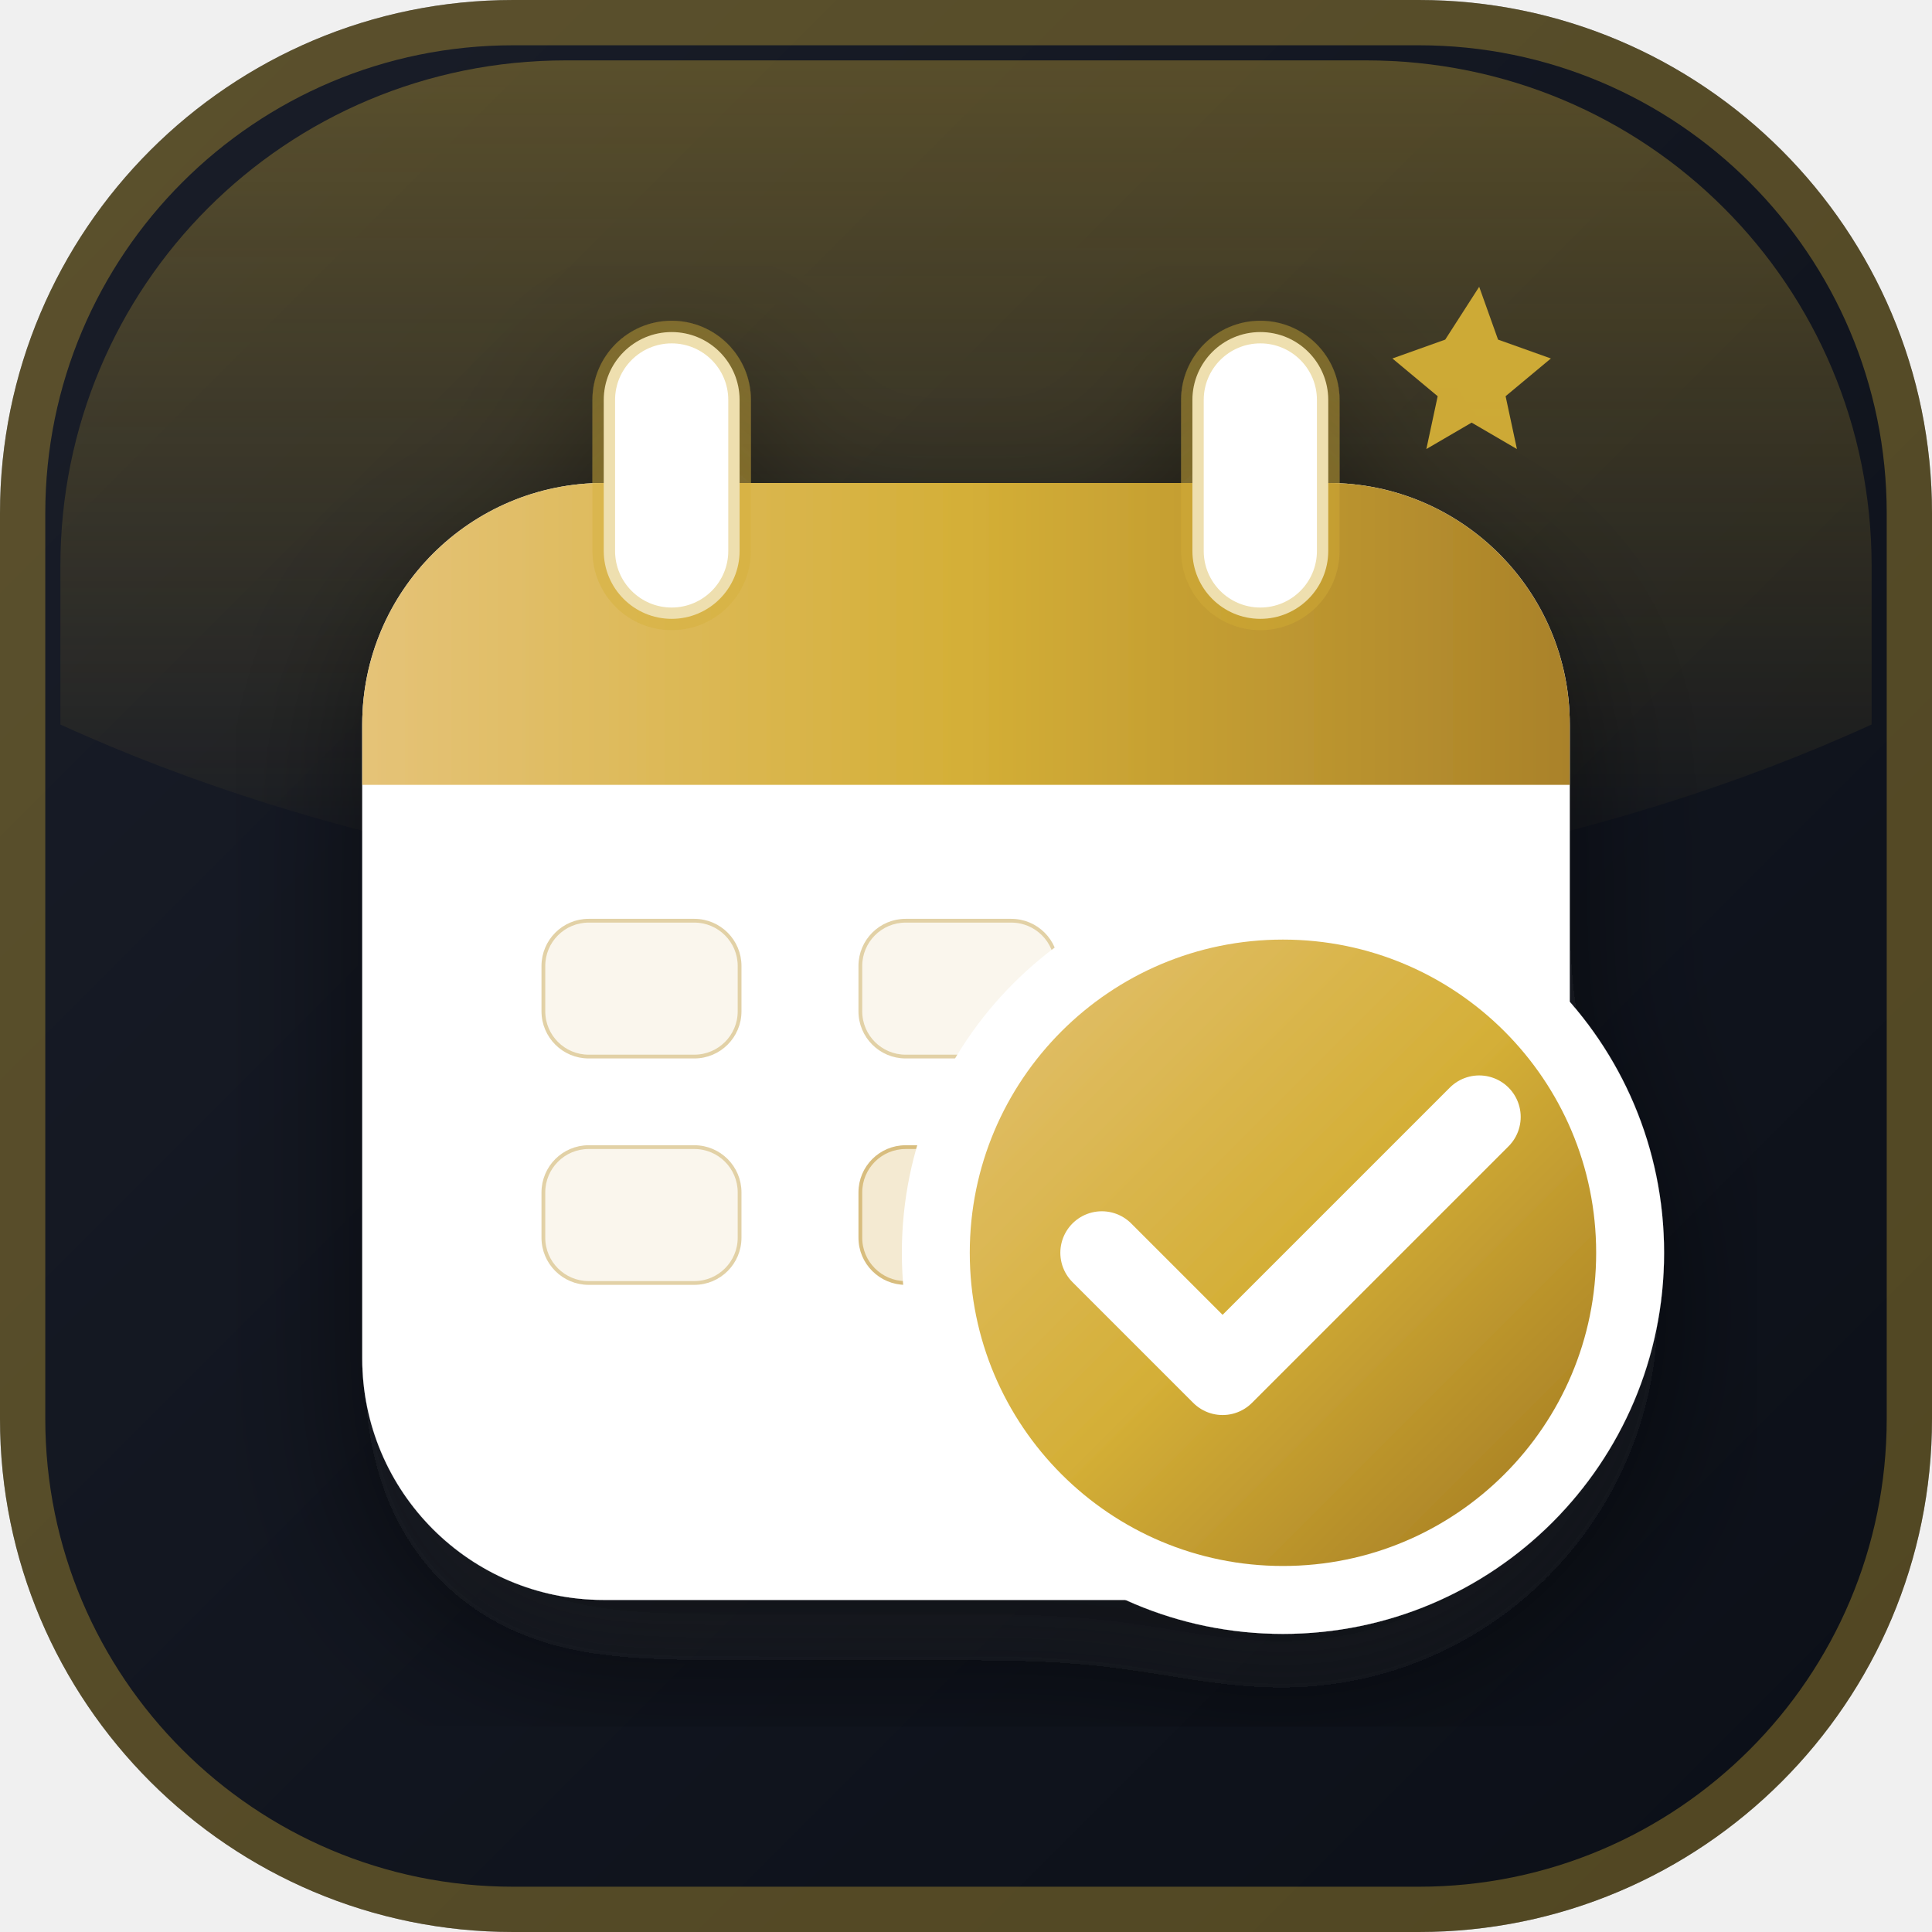
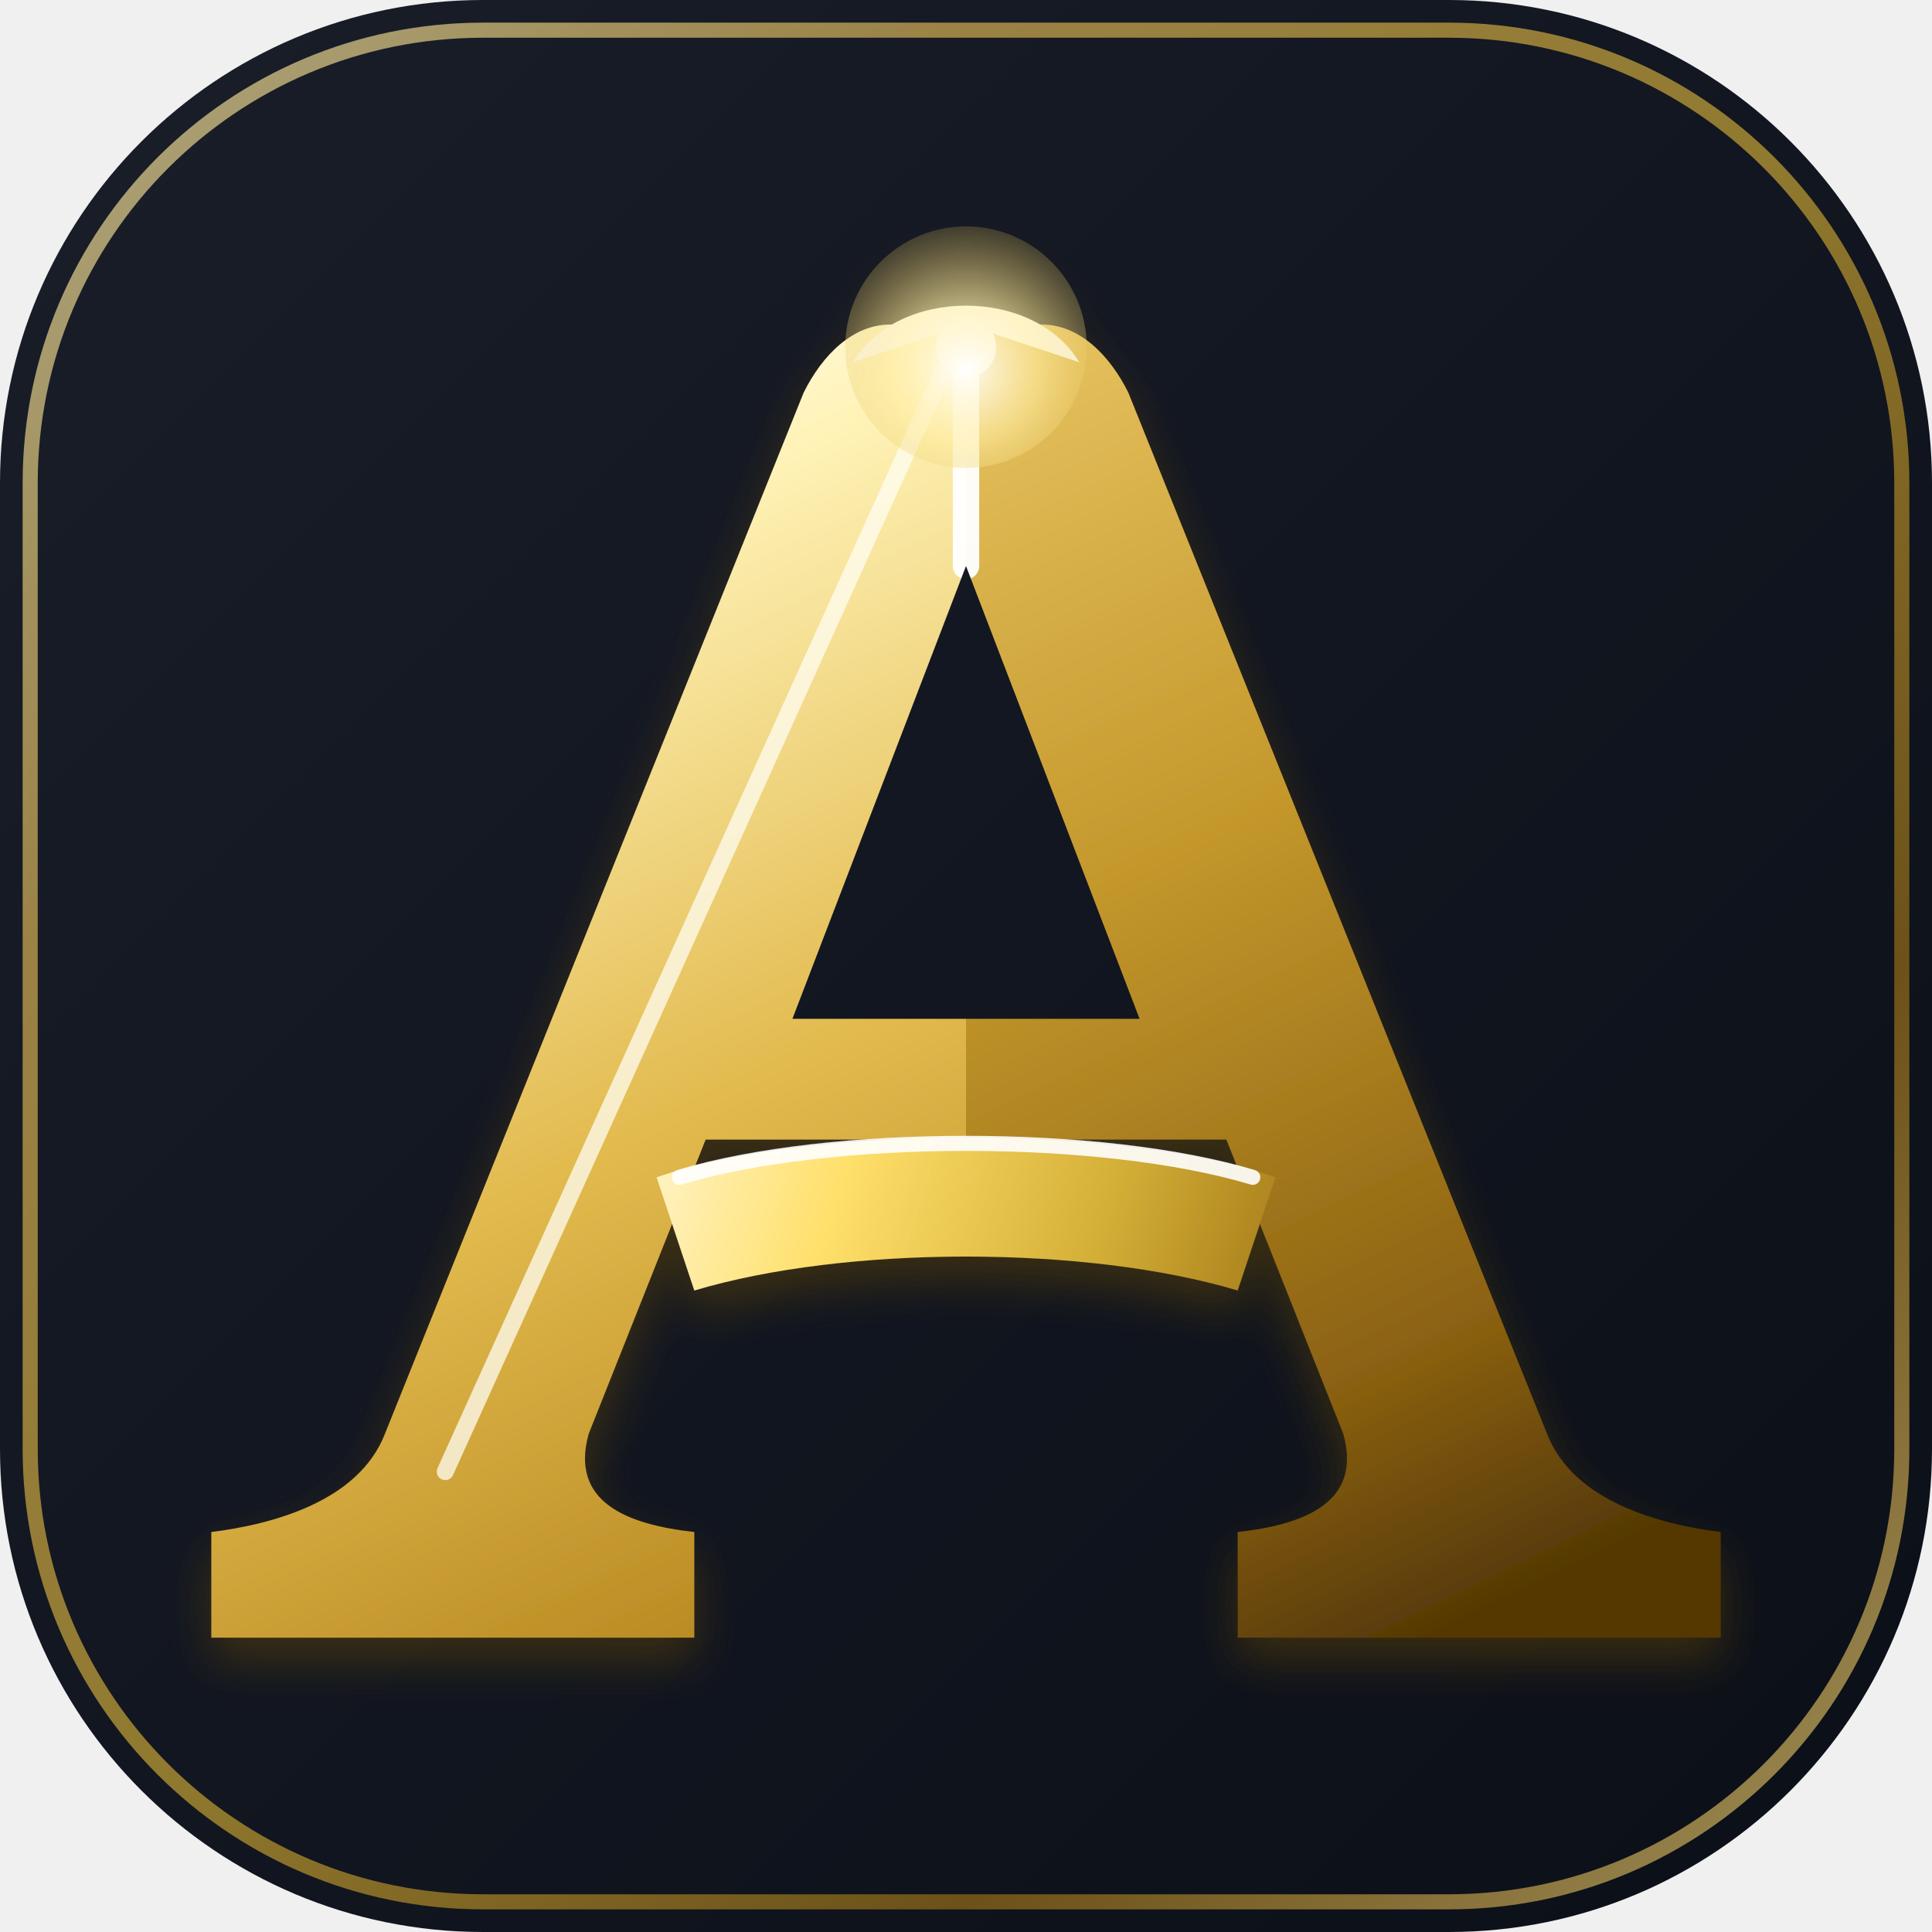
<svg xmlns="http://www.w3.org/2000/svg" viewBox="0 0 512 512" width="512" height="512">
  <defs>
-     {/* Background squircle gradient: Dark Charcoal Onyx */}
    <linearGradient id="iconBgGrad" x1="0%" y1="0%" x2="100%" y2="100%">
      <stop offset="0%" stop-color="#1A1E29" />
      <stop offset="50%" stop-color="#121620" />
      <stop offset="100%" stop-color="#0B0F17" />
    </linearGradient>
- 
-     {/* Top gloss sheen */}
-     <linearGradient id="iconGloss" x1="0%" y1="0%" x2="0%" y2="100%">
-       <stop offset="0%" stop-color="#D4AF37" stop-opacity="0.35" />
+     <linearGradient id="goldRimGrad" x1="0%" y1="0%" x2="100%" y2="100%">
+       <stop offset="0%" stop-color="#FFF2B2" />
+       <stop offset="25%" stop-color="#E2BA55" />
+       <stop offset="50%" stop-color="#D4AF37" />
+       <stop offset="75%" stop-color="#9E7317" />
+       <stop offset="100%" stop-color="#F5D77F" />
+     </linearGradient>
+     <linearGradient id="letterLightFacet" x1="100" y1="90" x2="260" y2="420" gradientUnits="userSpaceOnUse">
+       <stop offset="0%" stop-color="#FFFFFF" />
+       <stop offset="20%" stop-color="#FFF3B8" />
+       <stop offset="60%" stop-color="#E2BA4E" />
+       <stop offset="100%" stop-color="#B3841D" />
+     </linearGradient>
+     <linearGradient id="letterShadowFacet" x1="250" y1="90" x2="410" y2="420" gradientUnits="userSpaceOnUse">
+       <stop offset="0%" stop-color="#E8C462" />
+       <stop offset="40%" stop-color="#C4982C" />
+       <stop offset="80%" stop-color="#8C6212" />
+       <stop offset="100%" stop-color="#543805" />
+     </linearGradient>
+     <linearGradient id="archCrossbar" x1="160" y1="280" x2="350" y2="340" gradientUnits="userSpaceOnUse">
+       <stop offset="0%" stop-color="#FFFBE8" />
+       <stop offset="35%" stop-color="#FFE06B" />
+       <stop offset="70%" stop-color="#D4AF37" />
+       <stop offset="100%" stop-color="#9E7315" />
+     </linearGradient>
+     <radialGradient id="apexGlint" cx="256" cy="98" r="48" gradientUnits="userSpaceOnUse">
+       <stop offset="0%" stop-color="#FFFFFF" stop-opacity="0.95" />
+       <stop offset="40%" stop-color="#FFECA0" stop-opacity="0.6" />
      <stop offset="100%" stop-color="#D4AF37" stop-opacity="0" />
-     </linearGradient>
- 
-     {/* Calendar Top Bar Gradient: Rich Gold */}
-     <linearGradient id="iconCalHeader" x1="0%" y1="0%" x2="100%" y2="0%">
-       <stop offset="0%" stop-color="#E5C378" />
-       <stop offset="50%" stop-color="#D4AF37" />
-       <stop offset="100%" stop-color="#AA822A" />
-     </linearGradient>
- 
-     {/* Checkmark Badge Gradient: Gold Foil */}
-     <linearGradient id="iconCheckBadge" x1="0%" y1="0%" x2="100%" y2="100%">
-       <stop offset="0%" stop-color="#E5C378" />
-       <stop offset="50%" stop-color="#D4AF37" />
-       <stop offset="100%" stop-color="#99701E" />
-     </linearGradient>
- 
-     {/* Card Soft Drop Shadow */}
-     <filter id="iconCardShadow" x="-10%" y="-10%" width="120%" height="120%">
-       <feDropShadow dx="0" dy="16" stdDeviation="20" flood-color="#0B0F17" flood-opacity="0.55" />
+     </radialGradient>
+     <filter id="reliefShadow" x="-10%" y="-10%" width="130%" height="130%">
+       <feDropShadow dx="0" dy="16" stdDeviation="12" flood-color="#000000" flood-opacity="0.65" />
+       <feDropShadow dx="0" dy="6" stdDeviation="6" flood-color="#78530A" flood-opacity="0.4" />
    </filter>
+     <mask id="letterInnerHole">
+       <rect width="512" height="512" fill="#FFFFFF" />
+       <polygon points="256,150 210,270 302,270" fill="#000000" />
+     </mask>
  </defs>
- 
-   {/* Squircle Base with smooth rounded corners and subtle gold stroke */}
-   <rect width="512" height="512" rx="136" fill="url(#iconBgGrad)" />
-   <rect x="6" y="6" width="500" height="500" rx="130" fill="none" stroke="#D4AF37" stroke-opacity="0.35" stroke-width="12" />
- 
-   {/* Top Sheen */}
-   <path d="M16 150 C16 75.7 75.7 16 150 16 L362 16 C436.3 16 496 75.7 496 150 L496 192 C356 256 156 256 16 192 Z" fill="url(#iconGloss)" />
- 
-   {/* Elevated Calendar Group */}
-   <g filter="url(#iconCardShadow)">
-     {/* White Calendar Sheet */}
-     <rect x="96" y="128" width="320" height="296" rx="64" fill="#FFFFFF" />
- 
-     {/* Calendar Header in Rich Gold */}
-     <path d="M96 192 C96 156.65 124.65 128 160 128 L352 128 C387.35 128 416 156.65 416 192 L416 208 L96 208 Z" fill="url(#iconCalHeader)" />
- 
-     {/* Spiral Binder Loops */}
-     <rect x="160" y="88" width="36" height="76" rx="18" fill="#FFFFFF" />
-     <rect x="160" y="88" width="36" height="76" rx="18" fill="none" stroke="#D4AF37" stroke-opacity="0.4" stroke-width="6" />
-     <rect x="316" y="88" width="36" height="76" rx="18" fill="#FFFFFF" />
-     <rect x="316" y="88" width="36" height="76" rx="18" fill="none" stroke="#D4AF37" stroke-opacity="0.4" stroke-width="6" />
- 
-     {/* Calendar Schedule Grid Slots in Gold and Warm Tones */}
-     <rect x="144" y="244" width="52" height="36" rx="12" fill="#FAF6ED" stroke="#E2D1A6" stroke-width="1" />
-     <rect x="228" y="244" width="52" height="36" rx="12" fill="#FAF6ED" stroke="#E2D1A6" stroke-width="1" />
-     <rect x="312" y="244" width="52" height="36" rx="12" fill="#F4EAD2" stroke="#D8BD7E" stroke-width="1" />
-     <rect x="144" y="304" width="52" height="36" rx="12" fill="#FAF6ED" stroke="#E2D1A6" stroke-width="1" />
-     <rect x="228" y="304" width="52" height="36" rx="12" fill="#F4EAD2" stroke="#D8BD7E" stroke-width="1" />
- 
-     {/* Prominent Checkmark Badge (Tilde de verificación en oro) */}
-     <circle cx="340" cy="332" r="92" fill="url(#iconCheckBadge)" stroke="#FFFFFF" stroke-width="18" />
-     <path d="M292 332 L324 364 L392 296" fill="none" stroke="#FFFFFF" stroke-width="22" stroke-linecap="round" stroke-linejoin="round" />
+   <rect width="512" height="512" rx="128" fill="url(#iconBgGrad)" />
+   <rect x="8" y="8" width="496" height="496" rx="120" fill="none" stroke="url(#goldRimGrad)" stroke-width="4" stroke-opacity="0.65" />
+   <g filter="url(#reliefShadow)" mask="url(#letterInnerHole)">
+     <path d="M256 86 L236 86 C226 86 218 94 213 104 L102 380 C95 398 72 404 56 406 V434 H184 V406 C166 404 151 398 156 380 L187 302 H256 L256 86 Z" fill="url(#letterLightFacet)" />
+     <path d="M256 86 L276 86 C286 86 294 94 299 104 L410 380 C417 398 440 404 456 406 V434 H328 V406 C346 404 361 398 356 380 L325 302 H256 L256 86 Z" fill="url(#letterShadowFacet)" />
+     <path d="M226 96 C238 76 274 76 286 96 L256 86 Z" fill="#FFFFFF" />
+     <path d="M174 312 C214 298 298 298 338 312 L328 342 C288 330 224 330 184 342 L174 312 Z" fill="url(#archCrossbar)" />
+     <line x1="256" y1="86" x2="256" y2="150" stroke="#FFFFFF" stroke-width="7" stroke-linecap="round" stroke-opacity="0.95" />
+     <line x1="251" y1="96" x2="118" y2="390" stroke="#FFFDF2" stroke-width="4.5" stroke-linecap="round" stroke-opacity="0.75" />
+     <path d="M180 312 C220 300 292 300 332 312" stroke="#FFFFFF" stroke-width="4" stroke-linecap="round" stroke-opacity="0.9" fill="none" />
+     <circle cx="256" cy="92" r="8" fill="#FFFFFF" />
+     <circle cx="256" cy="92" r="32" fill="url(#apexGlint)" />
  </g>
- 
-   {/* Golden Sparkle Star */}
-   <path d="M392 76 L397 90 L411 95 L399 105 L402 119 L390 112 L378 119 L381 105 L369 95 L383 90 Z" fill="#D4AF37" opacity="0.95" />
</svg>
